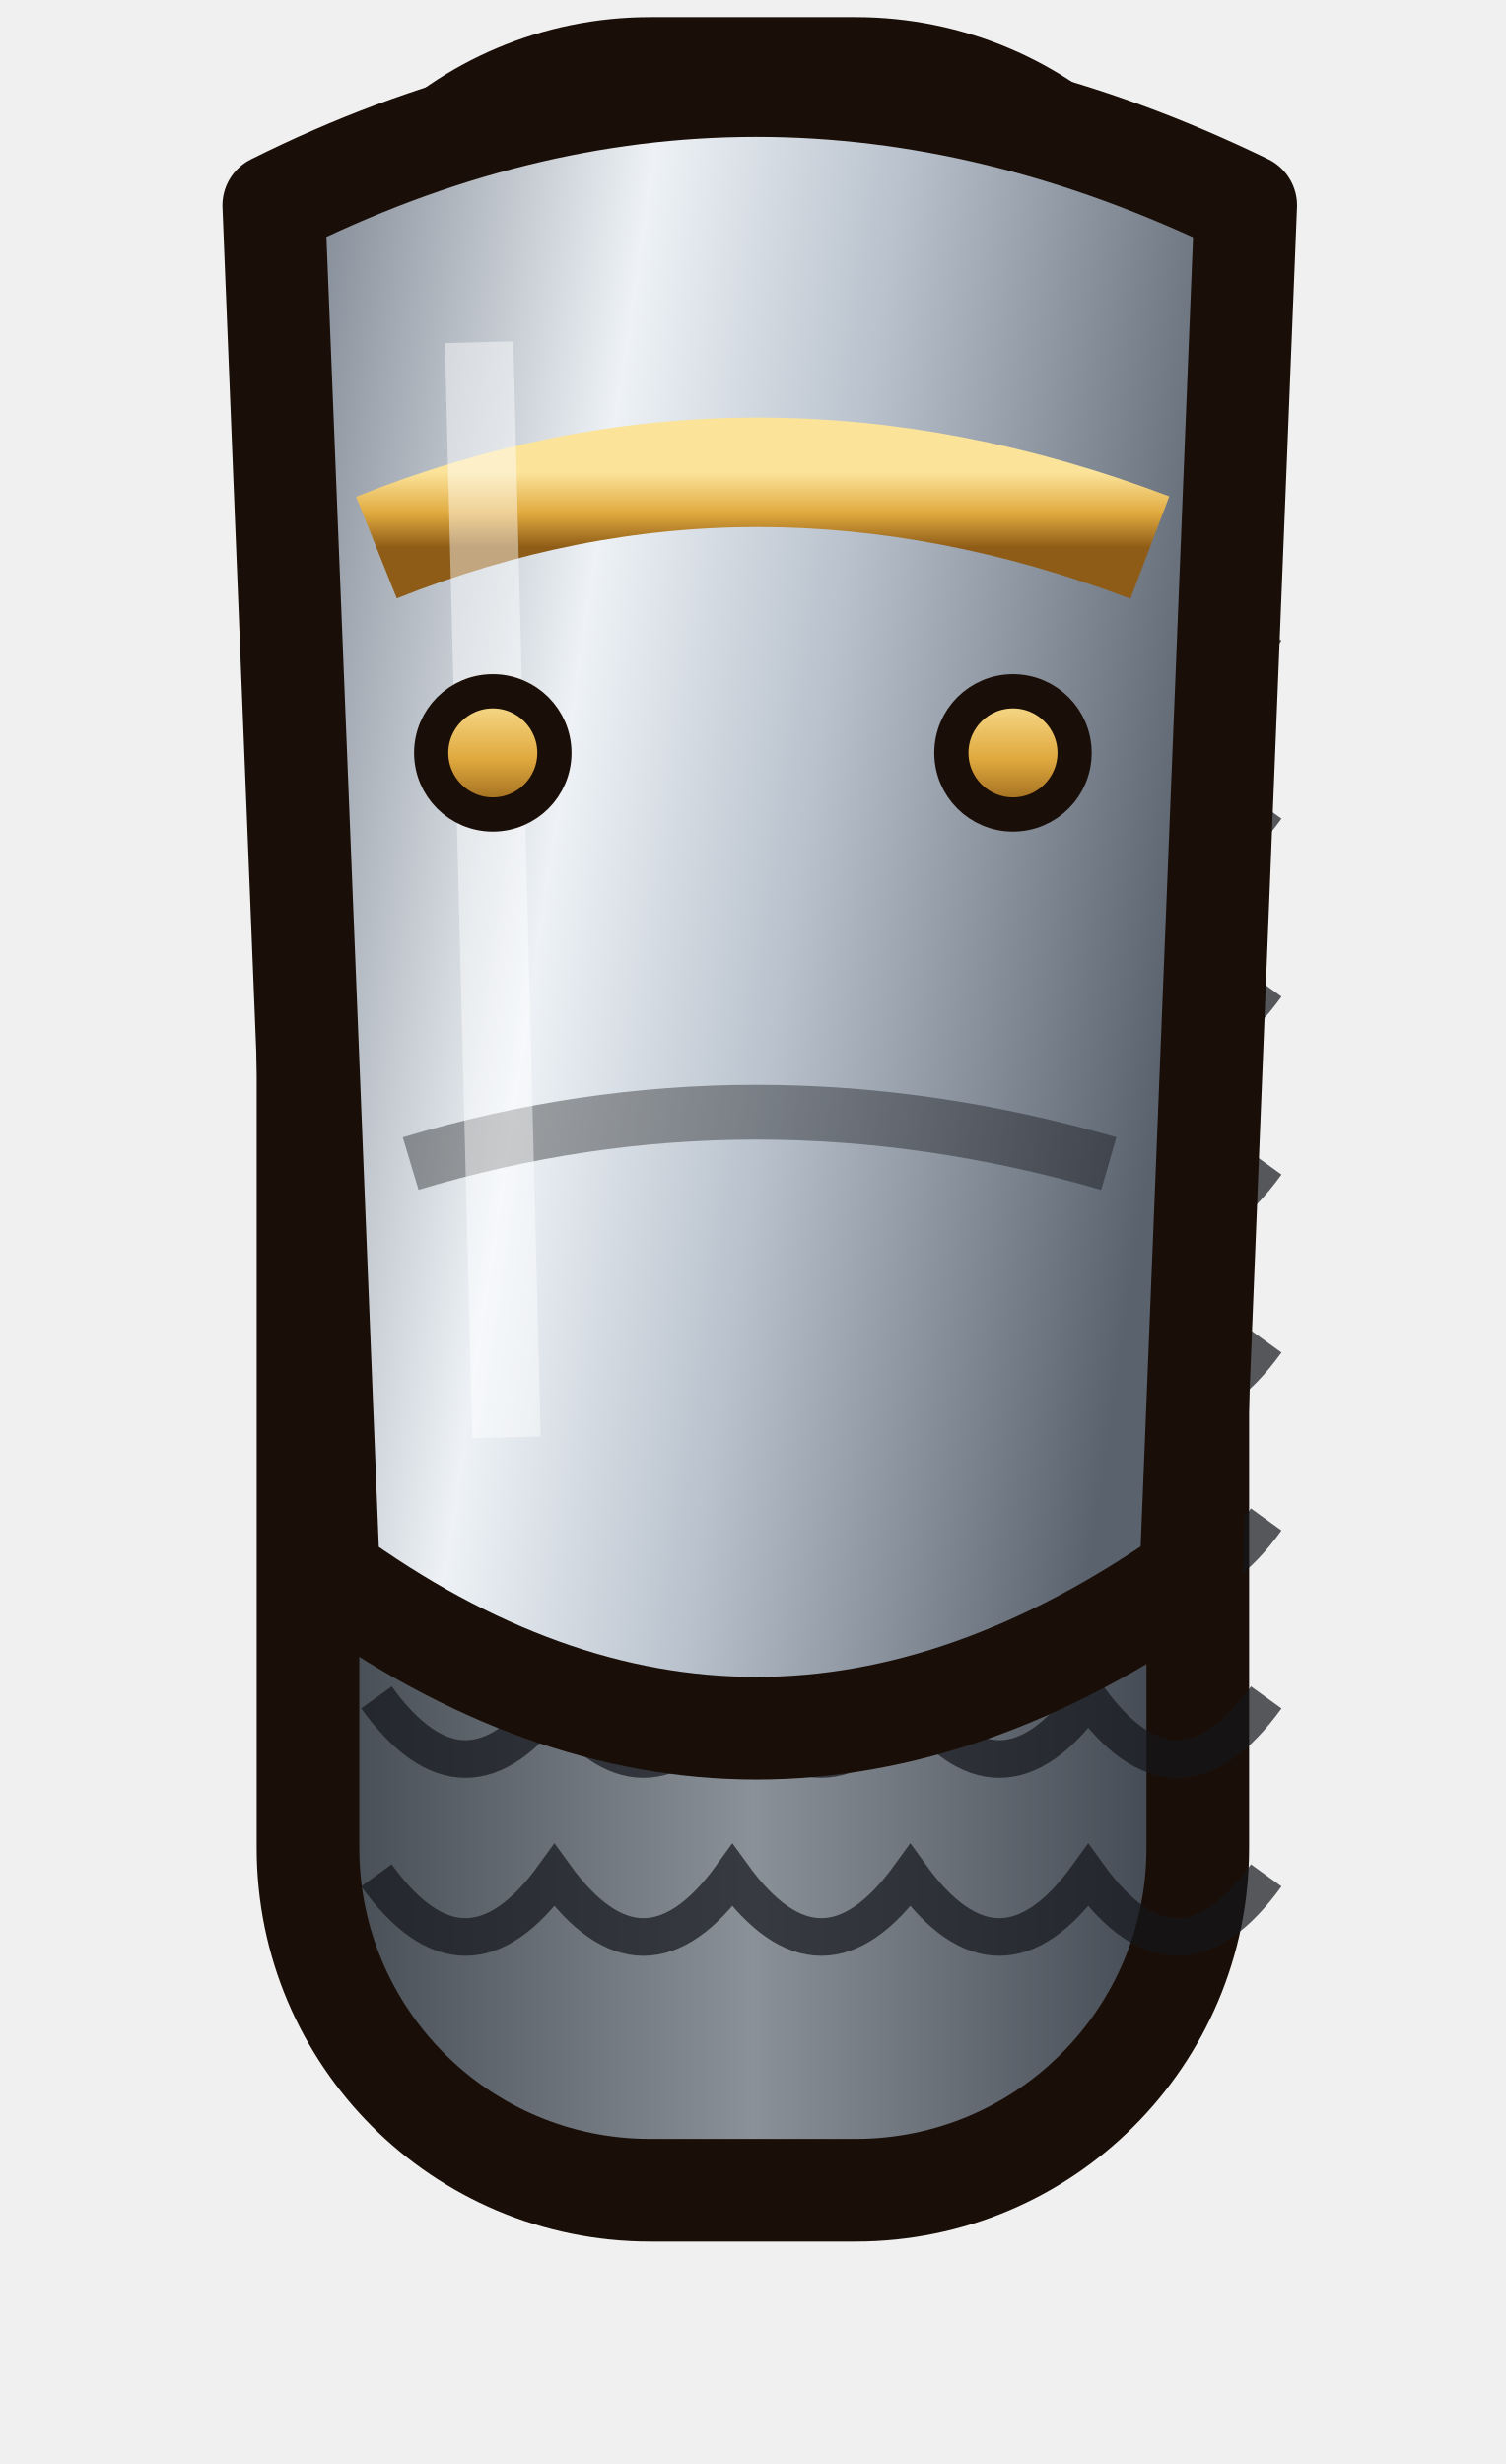
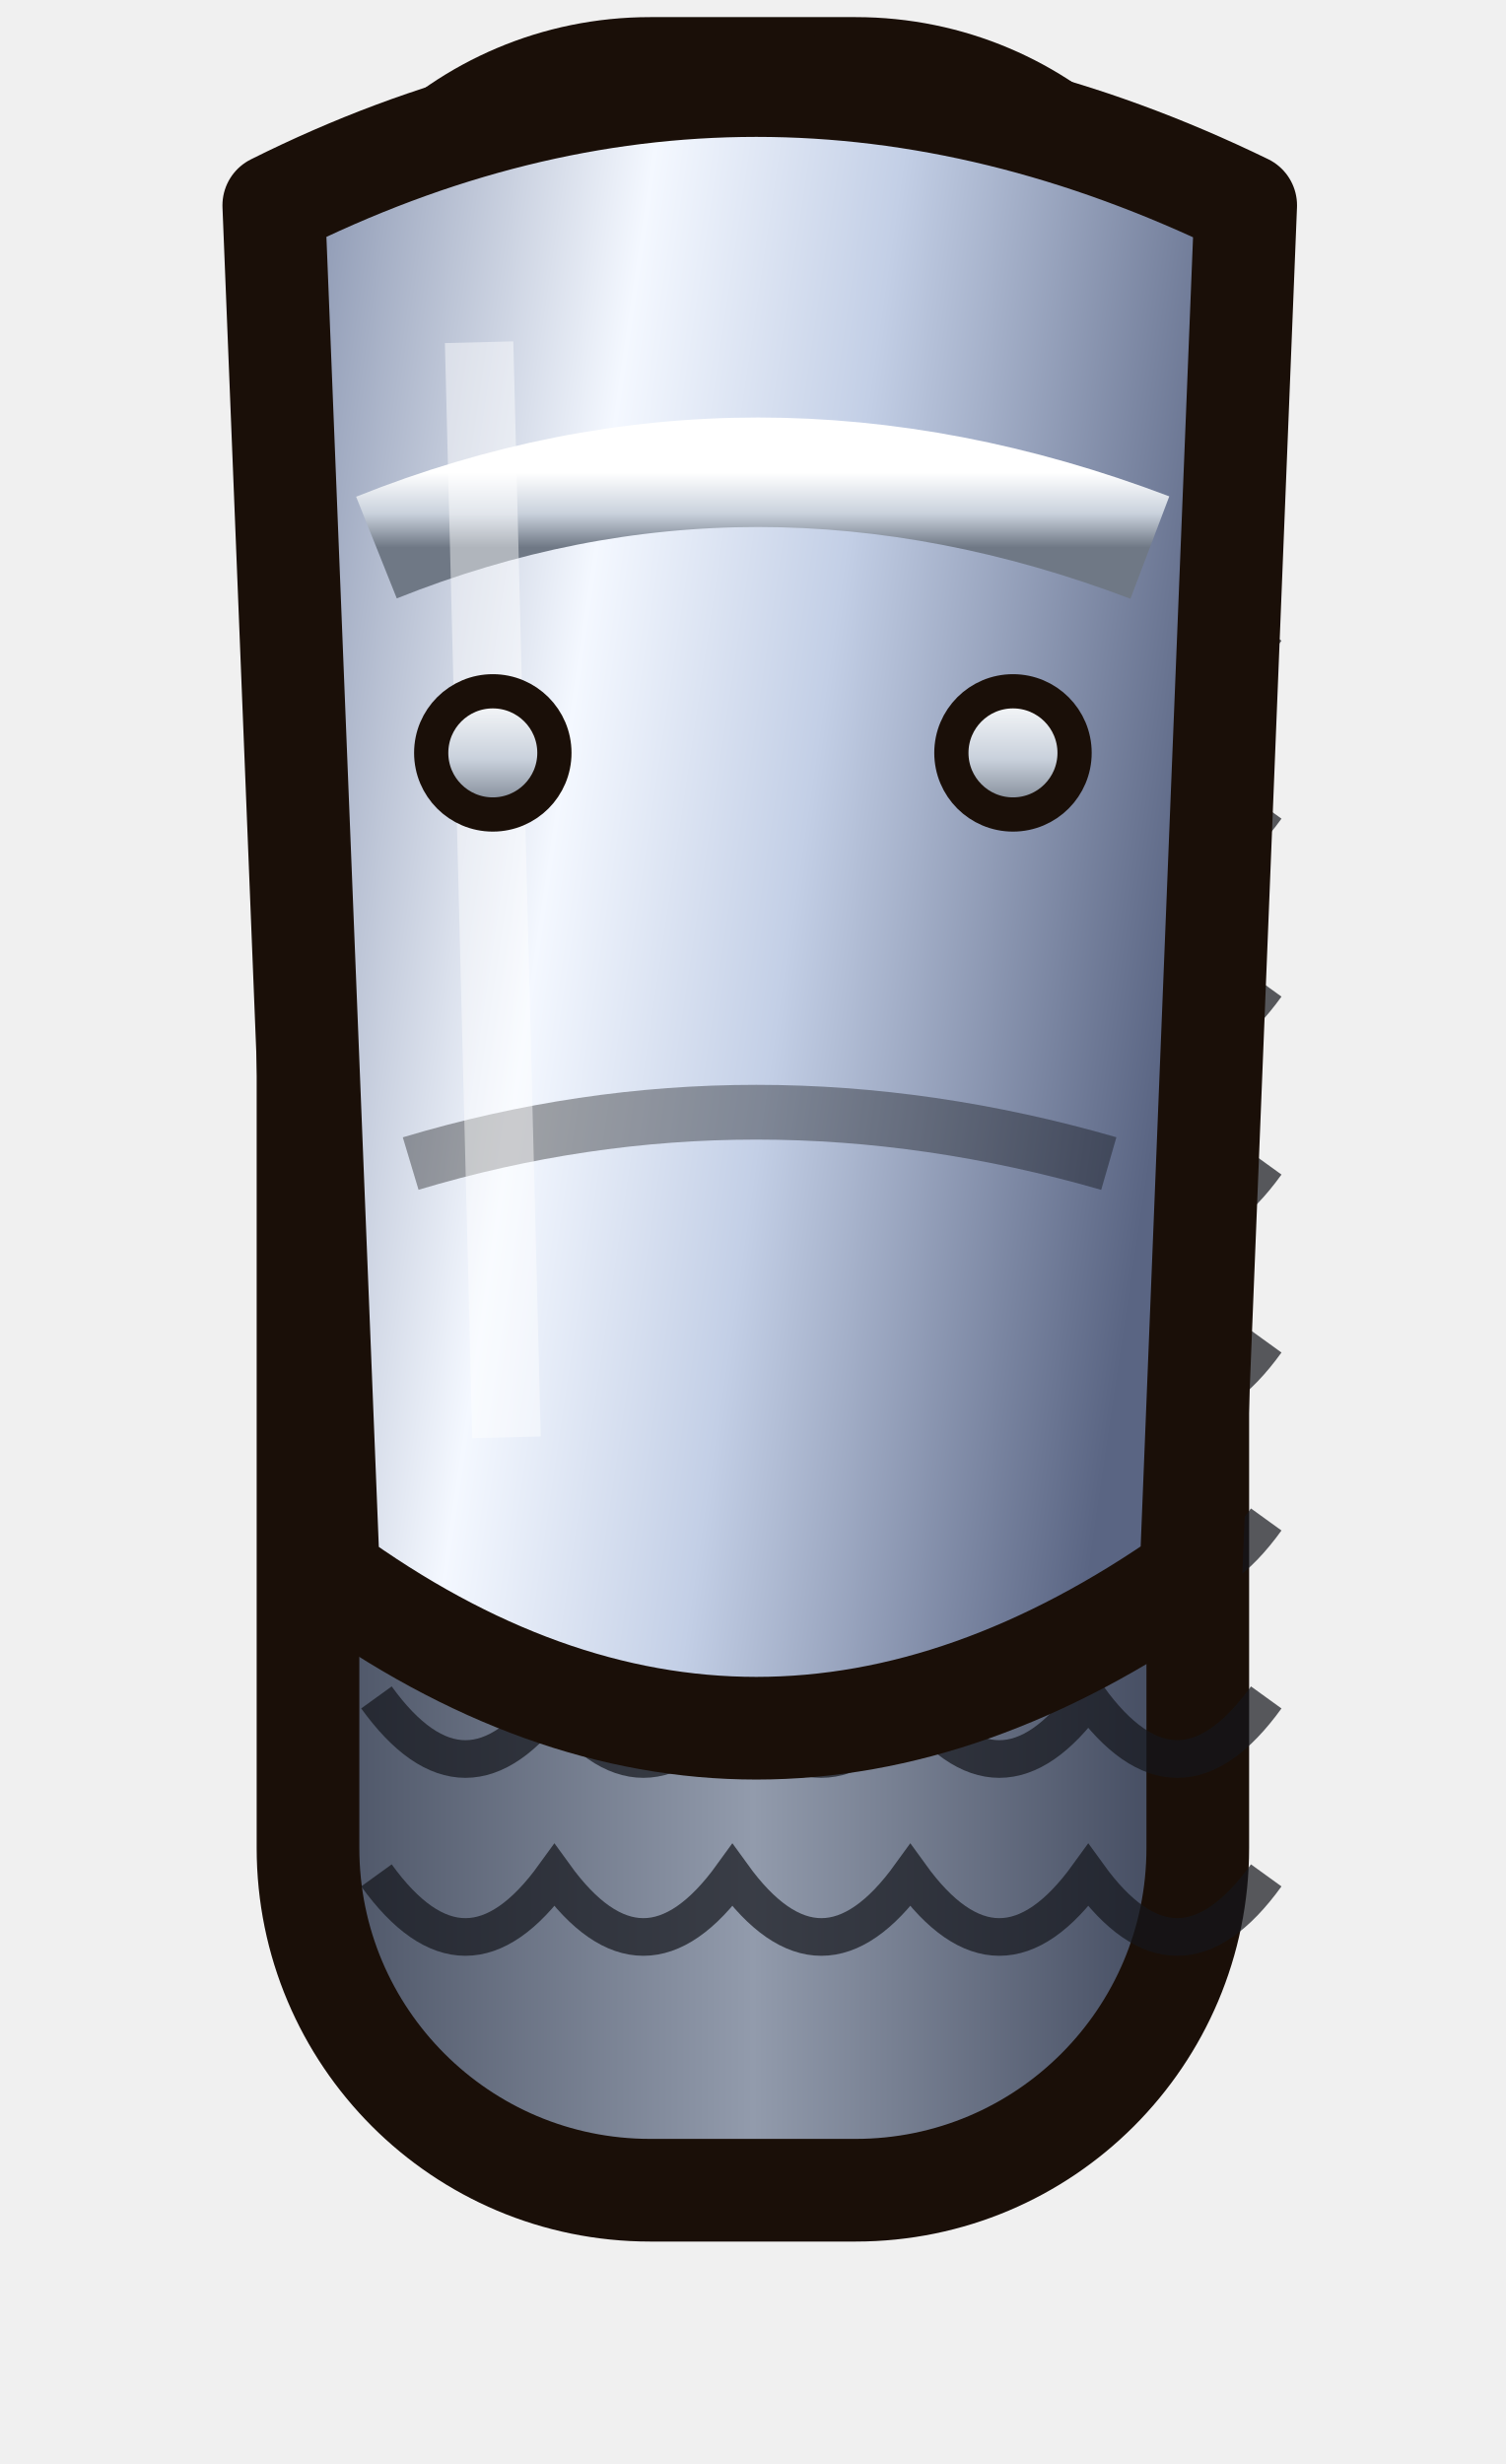
<svg xmlns="http://www.w3.org/2000/svg" width="22" height="36" viewBox="0 0 22 36">
  <defs>
    <linearGradient id="steel" x1="0" y1="0" x2="1" y2="0.25">
-       <stop offset="0" stop-color="#6f7885" />
-       <stop offset="0.38" stop-color="#eef2f6" />
-       <stop offset="0.62" stop-color="#b9c2cd" />
-       <stop offset="1" stop-color="#5a626e" />
+       <stop offset="0" stop-color="#7b88a6" />
+       <stop offset="0.38" stop-color="#f4f8ff" />
+       <stop offset="0.62" stop-color="#c3cfe6" />
+       <stop offset="1" stop-color="#5a6583" />
    </linearGradient>
    <linearGradient id="mail" x1="0" y1="0" x2="1" y2="0">
-       <stop offset="0" stop-color="#42484f" />
-       <stop offset="0.5" stop-color="#8a9199" />
-       <stop offset="1" stop-color="#3e444d" />
+       <stop offset="0" stop-color="#495163" />
+       <stop offset="0.5" stop-color="#929bac" />
+       <stop offset="1" stop-color="#3e465b" />
    </linearGradient>
    <linearGradient id="gold" x1="0" y1="0" x2="0" y2="1">
-       <stop offset="0" stop-color="#fbe39a" />
-       <stop offset="0.55" stop-color="#e0a93e" />
-       <stop offset="1" stop-color="#8e5c17" />
+       <stop offset="0" stop-color="#ffffff" />
+       <stop offset="0.55" stop-color="#c9d1dc" />
+       <stop offset="1" stop-color="#6f7885" />
    </linearGradient>
  </defs>
  <rect x="4.5" y="1" width="13" height="31" rx="5" fill="url(#mail)" stroke="#1a0f08" stroke-width="1.5" stroke-linejoin="round" />
  <path d="M5.5 4.0 q1.3 1.8 2.6 0 q1.3 1.8 2.6 0 q1.3 1.8 2.6 0 q1.3 1.8 2.6 0 q1.3 1.8 2.6 0" fill="none" stroke="#14161b" stroke-width="0.55" opacity="0.7" />
  <path d="M5.5 6.6 q1.3 1.8 2.6 0 q1.3 1.8 2.6 0 q1.3 1.8 2.6 0 q1.3 1.8 2.6 0 q1.3 1.8 2.6 0" fill="none" stroke="#14161b" stroke-width="0.55" opacity="0.7" />
  <path d="M5.5 9.2 q1.3 1.8 2.6 0 q1.3 1.8 2.6 0 q1.3 1.8 2.6 0 q1.3 1.8 2.6 0 q1.3 1.8 2.6 0" fill="none" stroke="#14161b" stroke-width="0.55" opacity="0.7" />
  <path d="M5.5 11.8 q1.3 1.8 2.6 0 q1.3 1.8 2.6 0 q1.3 1.8 2.6 0 q1.3 1.8 2.6 0 q1.3 1.8 2.6 0" fill="none" stroke="#14161b" stroke-width="0.55" opacity="0.7" />
  <path d="M5.5 14.4 q1.3 1.8 2.6 0 q1.3 1.8 2.6 0 q1.3 1.8 2.6 0 q1.3 1.8 2.6 0 q1.3 1.8 2.6 0" fill="none" stroke="#14161b" stroke-width="0.55" opacity="0.7" />
  <path d="M5.5 17.0 q1.3 1.8 2.6 0 q1.3 1.8 2.6 0 q1.3 1.8 2.6 0 q1.3 1.8 2.6 0 q1.3 1.8 2.6 0" fill="none" stroke="#14161b" stroke-width="0.55" opacity="0.7" />
  <path d="M5.5 19.6 q1.3 1.8 2.6 0 q1.3 1.8 2.6 0 q1.3 1.8 2.6 0 q1.3 1.8 2.6 0 q1.3 1.8 2.6 0" fill="none" stroke="#14161b" stroke-width="0.55" opacity="0.7" />
  <path d="M5.5 22.2 q1.3 1.8 2.6 0 q1.3 1.8 2.6 0 q1.3 1.8 2.6 0 q1.3 1.8 2.6 0 q1.3 1.8 2.6 0" fill="none" stroke="#14161b" stroke-width="0.55" opacity="0.7" />
  <path d="M5.5 24.8 q1.3 1.8 2.6 0 q1.3 1.8 2.6 0 q1.3 1.8 2.6 0 q1.3 1.8 2.6 0 q1.3 1.8 2.6 0" fill="none" stroke="#14161b" stroke-width="0.55" opacity="0.7" />
  <path d="M5.5 27.4 q1.3 1.8 2.6 0 q1.3 1.8 2.6 0 q1.3 1.8 2.6 0 q1.3 1.8 2.6 0 q1.3 1.8 2.6 0" fill="none" stroke="#14161b" stroke-width="0.55" opacity="0.7" />
  <path d="M4 3 Q11 -0.5 18.2 3 L17.4 23 Q11 27.5 4.8 23 Z" fill="url(#steel)" stroke="#1a0f08" stroke-width="1.5" stroke-linejoin="round" />
  <path d="M5.5 8 Q11 5.8 16.8 8" fill="none" stroke="url(#gold)" stroke-width="1.6" />
  <path d="M6 17 Q11 15.5 16.2 17" fill="none" stroke="#000000" stroke-opacity="0.35" stroke-width="0.8" />
  <path d="M7 5 L7.4 21" stroke="#ffffff" stroke-width="1" opacity="0.45" />
  <circle cx="7.2" cy="11" r="0.9" fill="url(#gold)" stroke="#1a0f08" stroke-width="0.5" />
  <circle cx="14.8" cy="11" r="0.9" fill="url(#gold)" stroke="#1a0f08" stroke-width="0.5" />
</svg>
